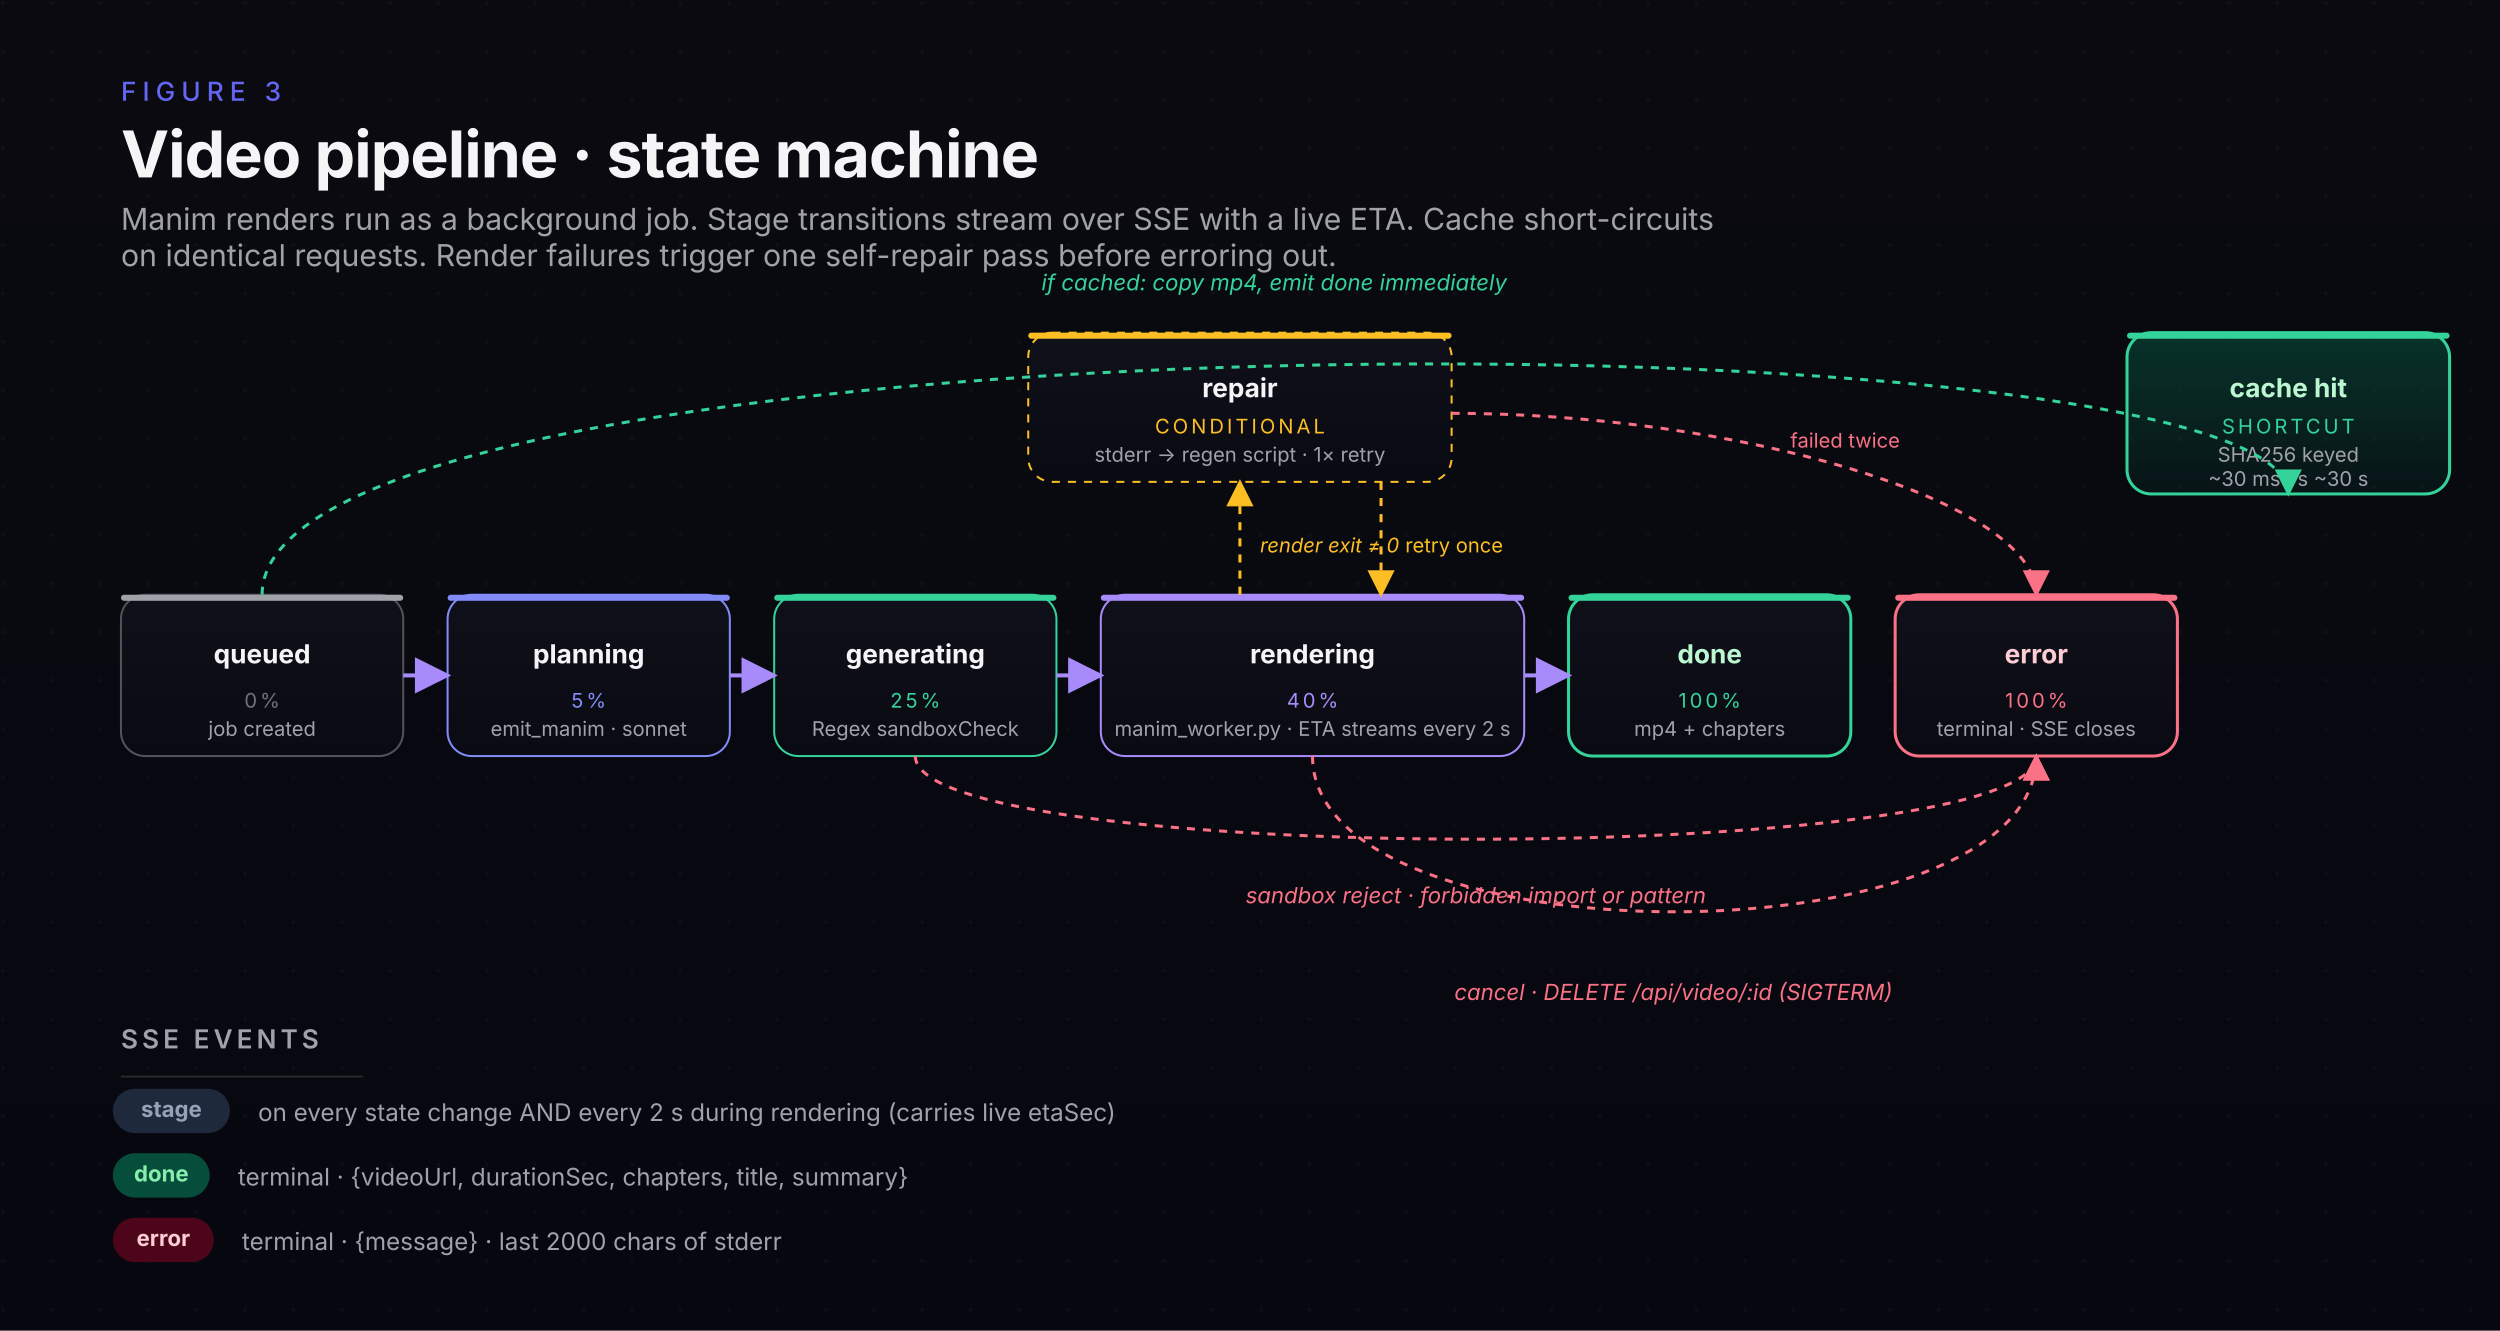
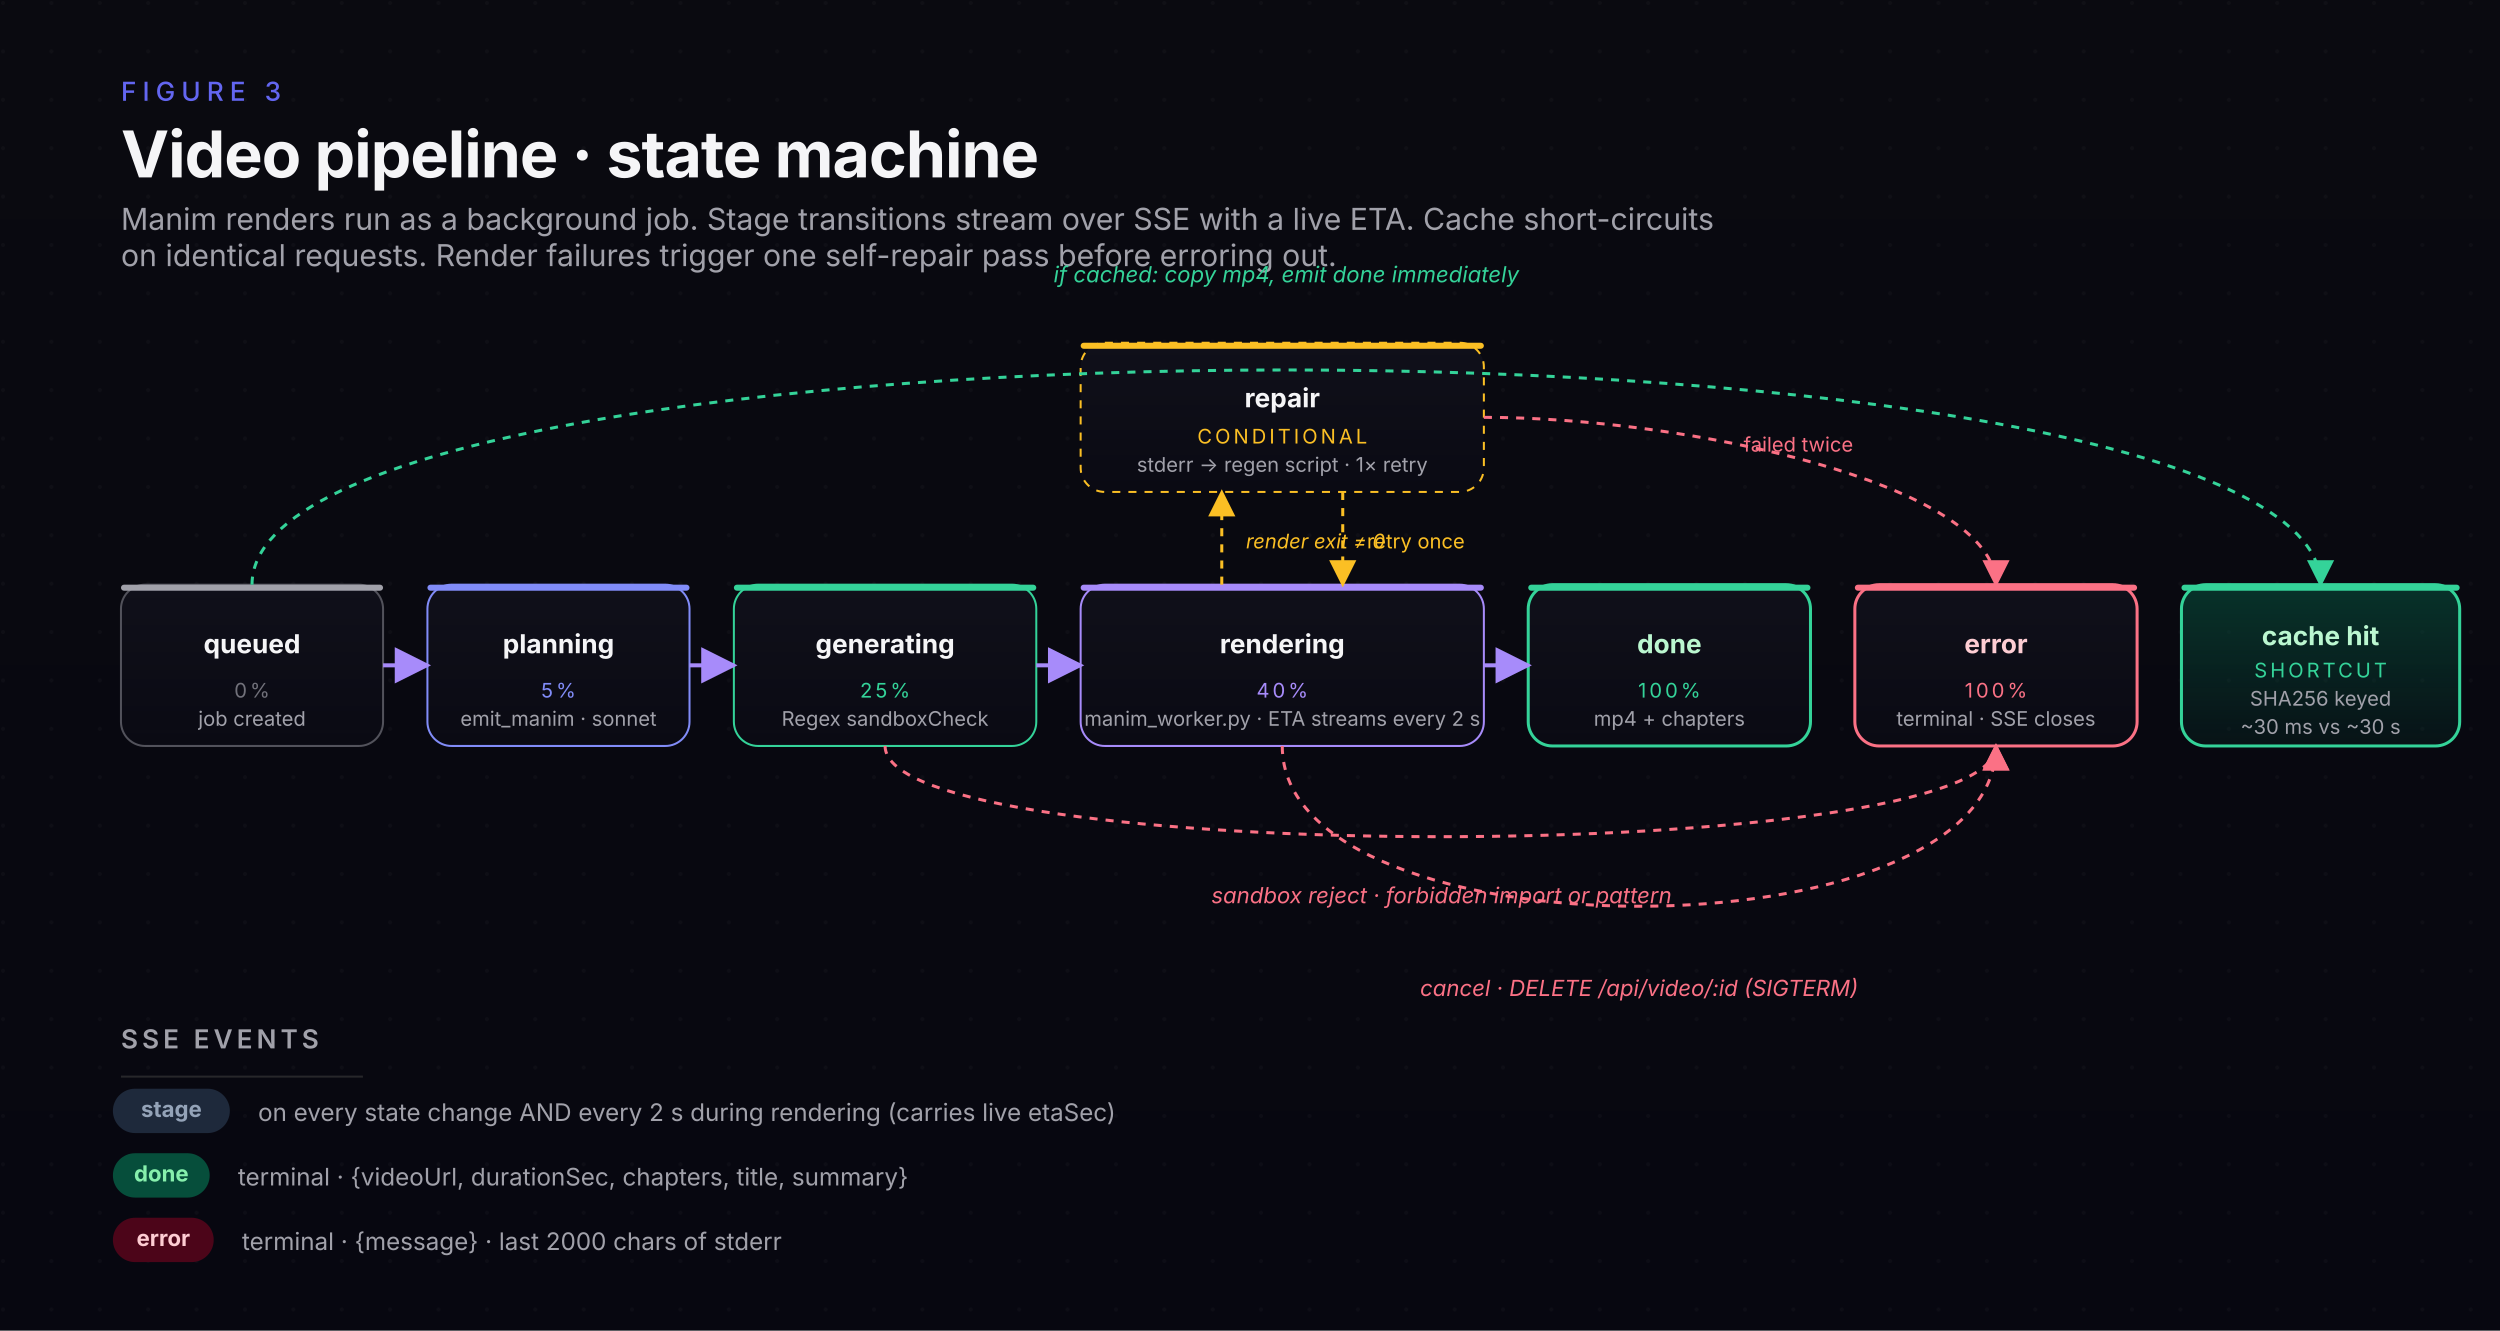
<svg xmlns="http://www.w3.org/2000/svg" viewBox="0 0 1240 660" font-family="Inter, ui-sans-serif, system-ui, sans-serif">
  <defs>
    <linearGradient id="bg3" x1="0" y1="0" x2="0" y2="1">
      <stop offset="0" stop-color="#0a0a10" />
      <stop offset="1" stop-color="#070710" />
    </linearGradient>
    <linearGradient id="card3" x1="0" y1="0" x2="0" y2="1">
      <stop offset="0" stop-color="#10101a" />
      <stop offset="1" stop-color="#0a0a13" />
    </linearGradient>
    <linearGradient id="cache-glow" x1="0" y1="0" x2="0" y2="1">
      <stop offset="0" stop-color="#064e3b" stop-opacity="0.6" />
      <stop offset="1" stop-color="#064e3b" stop-opacity="0.15" />
    </linearGradient>
    <pattern id="grid3" width="24" height="24" patternUnits="userSpaceOnUse">
      <circle cx="1.5" cy="1.5" r="1" fill="#a1a1aa" />
    </pattern>
    <marker id="arr3" viewBox="0 0 10 10" refX="9" refY="5" markerWidth="9" markerHeight="9" orient="auto-start-reverse">
      <path d="M 0 0 L 10 5 L 0 10 Z" fill="#a78bfa" />
    </marker>
    <marker id="arr3-cache" viewBox="0 0 10 10" refX="9" refY="5" markerWidth="9" markerHeight="9" orient="auto-start-reverse">
      <path d="M 0 0 L 10 5 L 0 10 Z" fill="#34d399" />
    </marker>
    <marker id="arr3-err" viewBox="0 0 10 10" refX="9" refY="5" markerWidth="9" markerHeight="9" orient="auto-start-reverse">
      <path d="M 0 0 L 10 5 L 0 10 Z" fill="#fb7185" />
    </marker>
    <marker id="arr3-loop" viewBox="0 0 10 10" refX="9" refY="5" markerWidth="9" markerHeight="9" orient="auto-start-reverse">
      <path d="M 0 0 L 10 5 L 0 10 Z" fill="#fbbf24" />
    </marker>
  </defs>
  <rect width="1240" height="660" fill="url(#bg3)" />
  <rect width="1240" height="660" fill="url(#grid3)" opacity="0.04" />
  <text x="60" y="50" font-size="13" font-weight="500" letter-spacing="3" fill="#6366f1">FIGURE 3</text>
  <text x="60" y="88" font-size="32" font-weight="700" fill="#f5f5f7" letter-spacing="-0.5">Video pipeline · state machine</text>
  <text x="60" y="114" font-size="15" font-weight="400" fill="#a1a1aa">Manim renders run as a background job. Stage transitions stream over SSE with a live ETA. Cache short-circuits</text>
  <text x="60" y="132" font-size="15" font-weight="400" fill="#a1a1aa">on identical requests. Render failures trigger one self-repair pass before erroring out.</text>
-   <g transform="translate(510, 165)">
-     <rect width="210" height="74" rx="12" fill="url(#card3)" stroke="#fbbf24" stroke-width="1" stroke-dasharray="4 4" />
-     <rect width="210" height="3" rx="1.5" fill="#fbbf24" />
-     <text x="105" y="32" font-size="13" font-weight="700" fill="#f5f5f7" text-anchor="middle">repair</text>
-     <text x="105" y="50" font-size="10" letter-spacing="1.5" fill="#fbbf24" text-anchor="middle">CONDITIONAL</text>
-     <text x="105" y="64" font-size="10" fill="#a1a1aa" text-anchor="middle">stderr → regen script · 1× retry</text>
+   <g transform="translate(536, 170)">
+     <rect width="200" height="74" rx="12" fill="url(#card3)" stroke="#fbbf24" stroke-width="1" stroke-dasharray="4 4" />
+     <rect width="200" height="3" rx="1.5" fill="#fbbf24" />
+     <text x="100" y="32" font-size="13" font-weight="700" fill="#f5f5f7" text-anchor="middle">repair</text>
+     <text x="100" y="50" font-size="10" letter-spacing="1.5" fill="#fbbf24" text-anchor="middle">CONDITIONAL</text>
+     <text x="100" y="64" font-size="10" fill="#a1a1aa" text-anchor="middle">stderr → regen script · 1× retry</text>
  </g>
-   <g transform="translate(1055, 165)">
-     <rect width="160" height="80" rx="12" fill="url(#cache-glow)" stroke="#34d399" stroke-width="1.5" />
-     <rect width="160" height="3" rx="1.5" fill="#34d399" />
-     <text x="80" y="32" font-size="13" font-weight="700" fill="#bbf7d0" text-anchor="middle">cache hit</text>
-     <text x="80" y="50" font-size="10" letter-spacing="1.5" fill="#34d399" text-anchor="middle">SHORTCUT</text>
-     <text x="80" y="64" font-size="10" fill="#a1a1aa" text-anchor="middle">SHA256 keyed</text>
-     <text x="80" y="76" font-size="10" fill="#a1a1aa" text-anchor="middle">~30 ms vs ~30 s</text>
+   <g transform="translate(60, 290)">
+     <rect width="130" height="80" rx="12" fill="url(#card3)" stroke="#52525b" stroke-width="1" />
+     <rect width="130" height="3" rx="1.5" fill="#a1a1aa" />
+     <text x="65" y="34" font-size="13" font-weight="700" fill="#f5f5f7" text-anchor="middle">queued</text>
+     <text x="65" y="56" font-size="10" letter-spacing="1.5" fill="#71717a" text-anchor="middle">0%</text>
+     <text x="65" y="70" font-size="10" fill="#a1a1aa" text-anchor="middle">job created</text>
  </g>
-   <g transform="translate(60, 295)">
-     <rect width="140" height="80" rx="12" fill="url(#card3)" stroke="#52525b" stroke-width="1" />
-     <rect width="140" height="3" rx="1.5" fill="#a1a1aa" />
-     <text x="70" y="34" font-size="13" font-weight="700" fill="#f5f5f7" text-anchor="middle">queued</text>
-     <text x="70" y="56" font-size="10" letter-spacing="1.5" fill="#71717a" text-anchor="middle">0%</text>
-     <text x="70" y="70" font-size="10" fill="#a1a1aa" text-anchor="middle">job created</text>
+   <g transform="translate(212, 290)">
+     <rect width="130" height="80" rx="12" fill="url(#card3)" stroke="#818cf8" stroke-width="1" />
+     <rect width="130" height="3" rx="1.5" fill="#818cf8" />
+     <text x="65" y="34" font-size="13" font-weight="700" fill="#f5f5f7" text-anchor="middle">planning</text>
+     <text x="65" y="56" font-size="10" letter-spacing="1.5" fill="#818cf8" text-anchor="middle">5%</text>
+     <text x="65" y="70" font-size="10" fill="#a1a1aa" text-anchor="middle">emit_manim · sonnet</text>
  </g>
-   <g transform="translate(222, 295)">
-     <rect width="140" height="80" rx="12" fill="url(#card3)" stroke="#818cf8" stroke-width="1" />
-     <rect width="140" height="3" rx="1.5" fill="#818cf8" />
-     <text x="70" y="34" font-size="13" font-weight="700" fill="#f5f5f7" text-anchor="middle">planning</text>
-     <text x="70" y="56" font-size="10" letter-spacing="1.5" fill="#818cf8" text-anchor="middle">5%</text>
-     <text x="70" y="70" font-size="10" fill="#a1a1aa" text-anchor="middle">emit_manim · sonnet</text>
+   <g transform="translate(364, 290)">
+     <rect width="150" height="80" rx="12" fill="url(#card3)" stroke="#34d399" stroke-width="1" />
+     <rect width="150" height="3" rx="1.5" fill="#34d399" />
+     <text x="75" y="34" font-size="13" font-weight="700" fill="#f5f5f7" text-anchor="middle">generating</text>
+     <text x="75" y="56" font-size="10" letter-spacing="1.5" fill="#34d399" text-anchor="middle">25%</text>
+     <text x="75" y="70" font-size="10" fill="#a1a1aa" text-anchor="middle">Regex sandboxCheck</text>
  </g>
-   <g transform="translate(384, 295)">
-     <rect width="140" height="80" rx="12" fill="url(#card3)" stroke="#34d399" stroke-width="1" />
-     <rect width="140" height="3" rx="1.5" fill="#34d399" />
-     <text x="70" y="34" font-size="13" font-weight="700" fill="#f5f5f7" text-anchor="middle">generating</text>
-     <text x="70" y="56" font-size="10" letter-spacing="1.5" fill="#34d399" text-anchor="middle">25%</text>
-     <text x="70" y="70" font-size="10" fill="#a1a1aa" text-anchor="middle">Regex sandboxCheck</text>
+   <g transform="translate(536, 290)">
+     <rect width="200" height="80" rx="12" fill="url(#card3)" stroke="#a78bfa" stroke-width="1" />
+     <rect width="200" height="3" rx="1.5" fill="#a78bfa" />
+     <text x="100" y="34" font-size="13" font-weight="700" fill="#f5f5f7" text-anchor="middle">rendering</text>
+     <text x="100" y="56" font-size="10" letter-spacing="1.5" fill="#a78bfa" text-anchor="middle">40%</text>
+     <text x="100" y="70" font-size="10" fill="#a1a1aa" text-anchor="middle">manim_worker.py · ETA streams every 2 s</text>
  </g>
-   <g transform="translate(546, 295)">
-     <rect width="210" height="80" rx="12" fill="url(#card3)" stroke="#a78bfa" stroke-width="1" />
-     <rect width="210" height="3" rx="1.5" fill="#a78bfa" />
-     <text x="105" y="34" font-size="13" font-weight="700" fill="#f5f5f7" text-anchor="middle">rendering</text>
-     <text x="105" y="56" font-size="10" letter-spacing="1.5" fill="#a78bfa" text-anchor="middle">40%</text>
-     <text x="105" y="70" font-size="10" fill="#a1a1aa" text-anchor="middle">manim_worker.py · ETA streams every 2 s</text>
-   </g>
-   <g transform="translate(778, 295)">
+   <g transform="translate(758, 290)">
    <rect width="140" height="80" rx="12" fill="url(#card3)" stroke="#34d399" stroke-width="1.5" />
    <rect width="140" height="3" rx="1.5" fill="#34d399" />
    <text x="70" y="34" font-size="13" font-weight="700" fill="#bbf7d0" text-anchor="middle">done</text>
    <text x="70" y="56" font-size="10" letter-spacing="1.5" fill="#34d399" text-anchor="middle">100%</text>
    <text x="70" y="70" font-size="10" fill="#a1a1aa" text-anchor="middle">mp4 + chapters</text>
  </g>
-   <g transform="translate(940, 295)">
+   <g transform="translate(920, 290)">
    <rect width="140" height="80" rx="12" fill="url(#card3)" stroke="#fb7185" stroke-width="1.5" />
    <rect width="140" height="3" rx="1.5" fill="#fb7185" />
    <text x="70" y="34" font-size="13" font-weight="700" fill="#fecdd3" text-anchor="middle">error</text>
    <text x="70" y="56" font-size="10" letter-spacing="1.5" fill="#fb7185" text-anchor="middle">100%</text>
    <text x="70" y="70" font-size="10" fill="#a1a1aa" text-anchor="middle">terminal · SSE closes</text>
  </g>
+   <g transform="translate(1082, 290)">
+     <rect width="138" height="80" rx="12" fill="url(#cache-glow)" stroke="#34d399" stroke-width="1.5" />
+     <rect width="138" height="3" rx="1.5" fill="#34d399" />
+     <text x="69" y="30" font-size="13" font-weight="700" fill="#bbf7d0" text-anchor="middle">cache hit</text>
+     <text x="69" y="46" font-size="10" letter-spacing="1.5" fill="#34d399" text-anchor="middle">SHORTCUT</text>
+     <text x="69" y="60" font-size="10" fill="#a1a1aa" text-anchor="middle">SHA256 keyed</text>
+     <text x="69" y="74" font-size="10" fill="#a1a1aa" text-anchor="middle">~30 ms vs ~30 s</text>
+   </g>
  <g stroke="#a78bfa" stroke-width="2" fill="none">
-     <line x1="200" y1="335" x2="222" y2="335" marker-end="url(#arr3)" />
-     <line x1="362" y1="335" x2="384" y2="335" marker-end="url(#arr3)" />
-     <line x1="524" y1="335" x2="546" y2="335" marker-end="url(#arr3)" />
-     <line x1="756" y1="335" x2="778" y2="335" marker-end="url(#arr3)" />
+     <line x1="190" y1="330" x2="212" y2="330" marker-end="url(#arr3)" />
+     <line x1="342" y1="330" x2="364" y2="330" marker-end="url(#arr3)" />
+     <line x1="514" y1="330" x2="536" y2="330" marker-end="url(#arr3)" />
+     <line x1="736" y1="330" x2="758" y2="330" marker-end="url(#arr3)" />
  </g>
  <g stroke="#fbbf24" stroke-width="1.5" fill="none" stroke-dasharray="4 4">
-     <path d="M 615 295 C 615 272, 615 252, 615 239" marker-end="url(#arr3-loop)" />
+     <path d="M 606 290 C 606 268, 606 248, 606 244" marker-end="url(#arr3-loop)" />
  </g>
-   <text x="625" y="274" font-size="10" fill="#fbbf24" font-style="italic">render exit ≠ 0</text>
+   <text x="618" y="272" font-size="10" fill="#fbbf24" font-style="italic">render exit ≠ 0</text>
  <g stroke="#fbbf24" stroke-width="1.5" fill="none" stroke-dasharray="4 4">
-     <path d="M 685 239 C 685 258, 685 278, 685 295" marker-end="url(#arr3-loop)" />
+     <path d="M 666 244 C 666 262, 666 276, 666 290" marker-end="url(#arr3-loop)" />
  </g>
-   <text x="697" y="274" font-size="10" fill="#fbbf24">retry once</text>
+   <text x="678" y="272" font-size="10" fill="#fbbf24">retry once</text>
  <g stroke="#fb7185" stroke-width="1.5" fill="none" stroke-dasharray="4 4">
-     <path d="M 454 375 C 454 430, 1010 430, 1010 375" marker-end="url(#arr3-err)" />
+     <path d="M 439 370 C 439 430, 990 430, 990 370" marker-end="url(#arr3-err)" />
  </g>
-   <text x="732" y="448" text-anchor="middle" font-size="11" fill="#fb7185" font-style="italic">sandbox reject · forbidden import or pattern</text>
+   <text x="715" y="448" text-anchor="middle" font-size="11" fill="#fb7185" font-style="italic">sandbox reject · forbidden import or pattern</text>
  <g stroke="#fb7185" stroke-width="1.5" fill="none" stroke-dasharray="4 4">
-     <path d="M 651 375 C 651 478, 1010 478, 1010 375" marker-end="url(#arr3-err)" />
+     <path d="M 636 370 C 636 476, 990 476, 990 370" marker-end="url(#arr3-err)" />
  </g>
-   <text x="830" y="496" text-anchor="middle" font-size="11" fill="#fb7185" font-style="italic">cancel · DELETE /api/video/:id (SIGTERM)</text>
+   <text x="813" y="494" text-anchor="middle" font-size="11" fill="#fb7185" font-style="italic">cancel · DELETE /api/video/:id (SIGTERM)</text>
  <g stroke="#fb7185" stroke-width="1.5" fill="none" stroke-dasharray="4 4">
-     <path d="M 720 205 C 860 205, 1010 248, 1010 295" marker-end="url(#arr3-err)" />
+     <path d="M 736 207 C 836 207, 990 240, 990 290" marker-end="url(#arr3-err)" />
  </g>
-   <text x="888" y="222" font-size="10" fill="#fb7185">failed twice</text>
+   <text x="892" y="224" font-size="10" fill="#fb7185" text-anchor="middle">failed twice</text>
  <g stroke="#34d399" stroke-width="1.5" fill="none" stroke-dasharray="4 4">
-     <path d="M 130 295 C 130 152, 1135 152, 1135 245" marker-end="url(#arr3-cache)" />
+     <path d="M 125 290 C 125 148, 1151 148, 1151 290" marker-end="url(#arr3-cache)" />
  </g>
-   <text x="632" y="144" text-anchor="middle" font-size="11" fill="#34d399" font-style="italic">if cached: copy mp4, emit done immediately</text>
+   <text x="638" y="140" text-anchor="middle" font-size="11" fill="#34d399" font-style="italic">if cached: copy mp4, emit done immediately</text>
  <g transform="translate(60, 520)">
    <text x="0" y="0" font-size="13" font-weight="600" letter-spacing="2" fill="#a1a1aa">SSE EVENTS</text>
    <line x1="0" y1="14" x2="120" y2="14" stroke="#27272a" />
  </g>
  <g transform="translate(60, 554)">
    <rect x="-4" y="-14" width="58" height="22" rx="11" fill="#1e293b" />
    <text x="25" y="0" font-size="11" font-weight="700" fill="#94a3b8" text-anchor="middle">stage</text>
    <text x="68" y="2" font-size="12" fill="#a1a1aa">on every state change AND every 2 s during rendering (carries live etaSec)</text>
  </g>
  <g transform="translate(60, 586)">
    <rect x="-4" y="-14" width="48" height="22" rx="11" fill="#064e3b" />
    <text x="20" y="0" font-size="11" font-weight="700" fill="#86efac" text-anchor="middle">done</text>
    <text x="58" y="2" font-size="12" fill="#a1a1aa">terminal · {videoUrl, durationSec, chapters, title, summary}</text>
  </g>
  <g transform="translate(60, 618)">
    <rect x="-4" y="-14" width="50" height="22" rx="11" fill="#4c0519" />
    <text x="21" y="0" font-size="11" font-weight="700" fill="#fecdd3" text-anchor="middle">error</text>
    <text x="60" y="2" font-size="12" fill="#a1a1aa">terminal · {message} · last 2000 chars of stderr</text>
  </g>
</svg>
